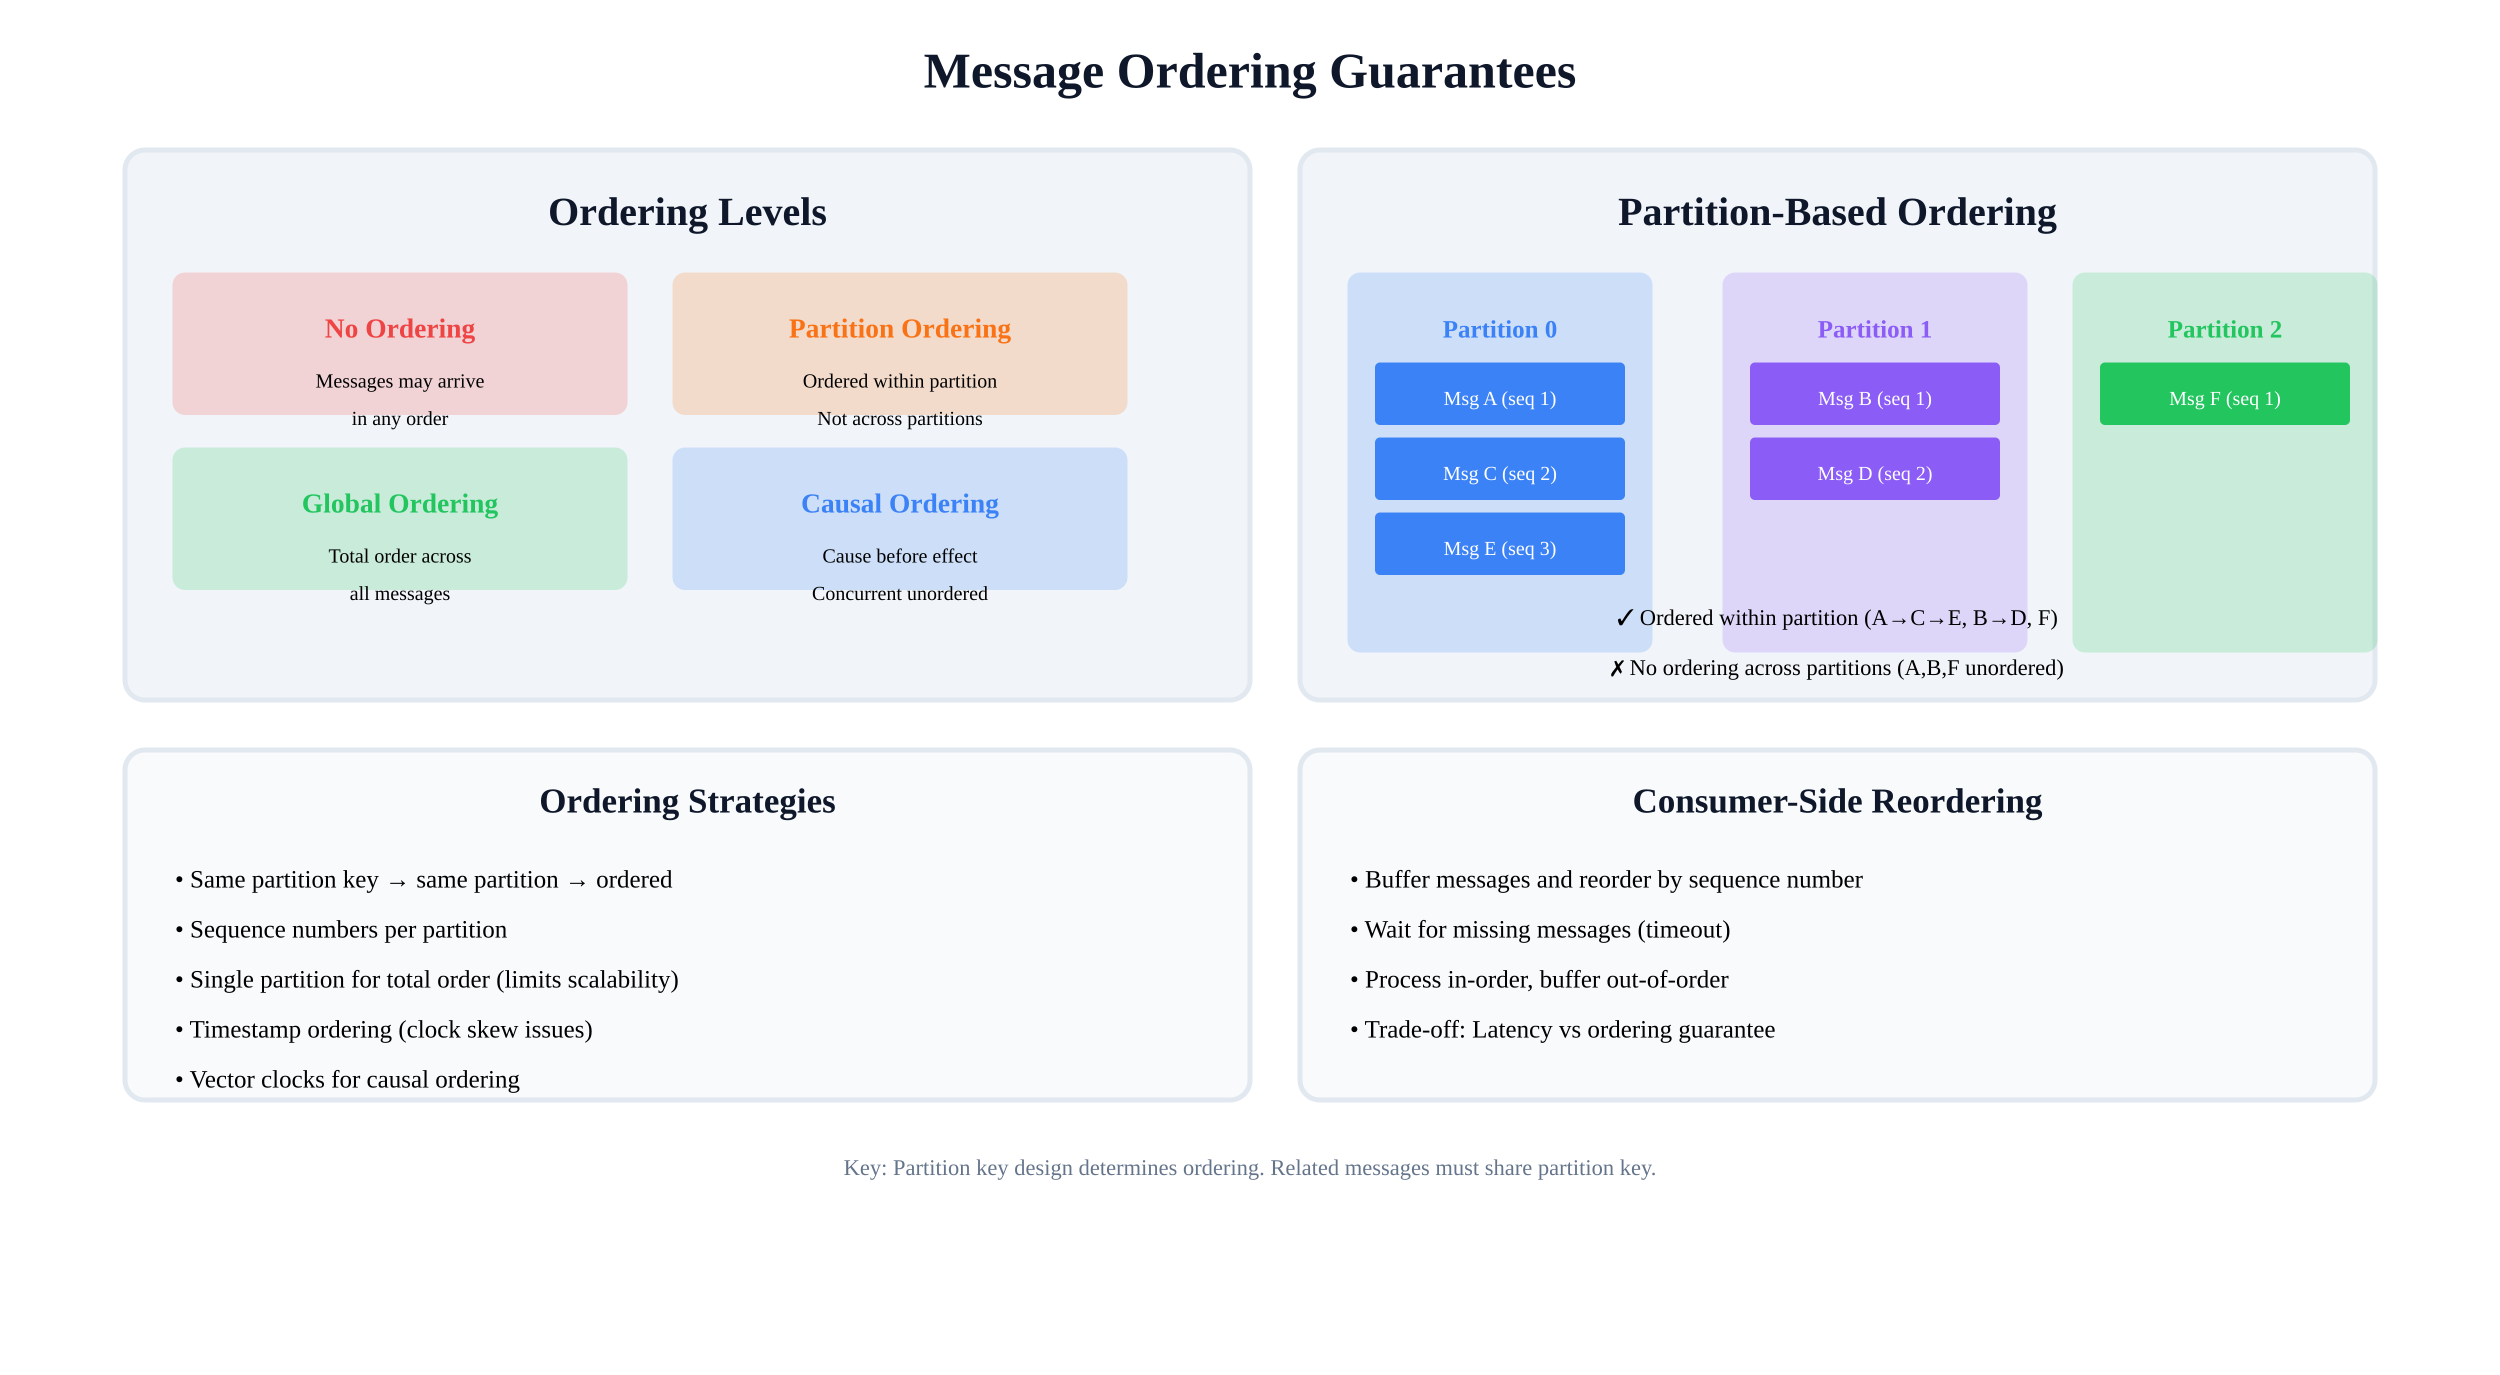
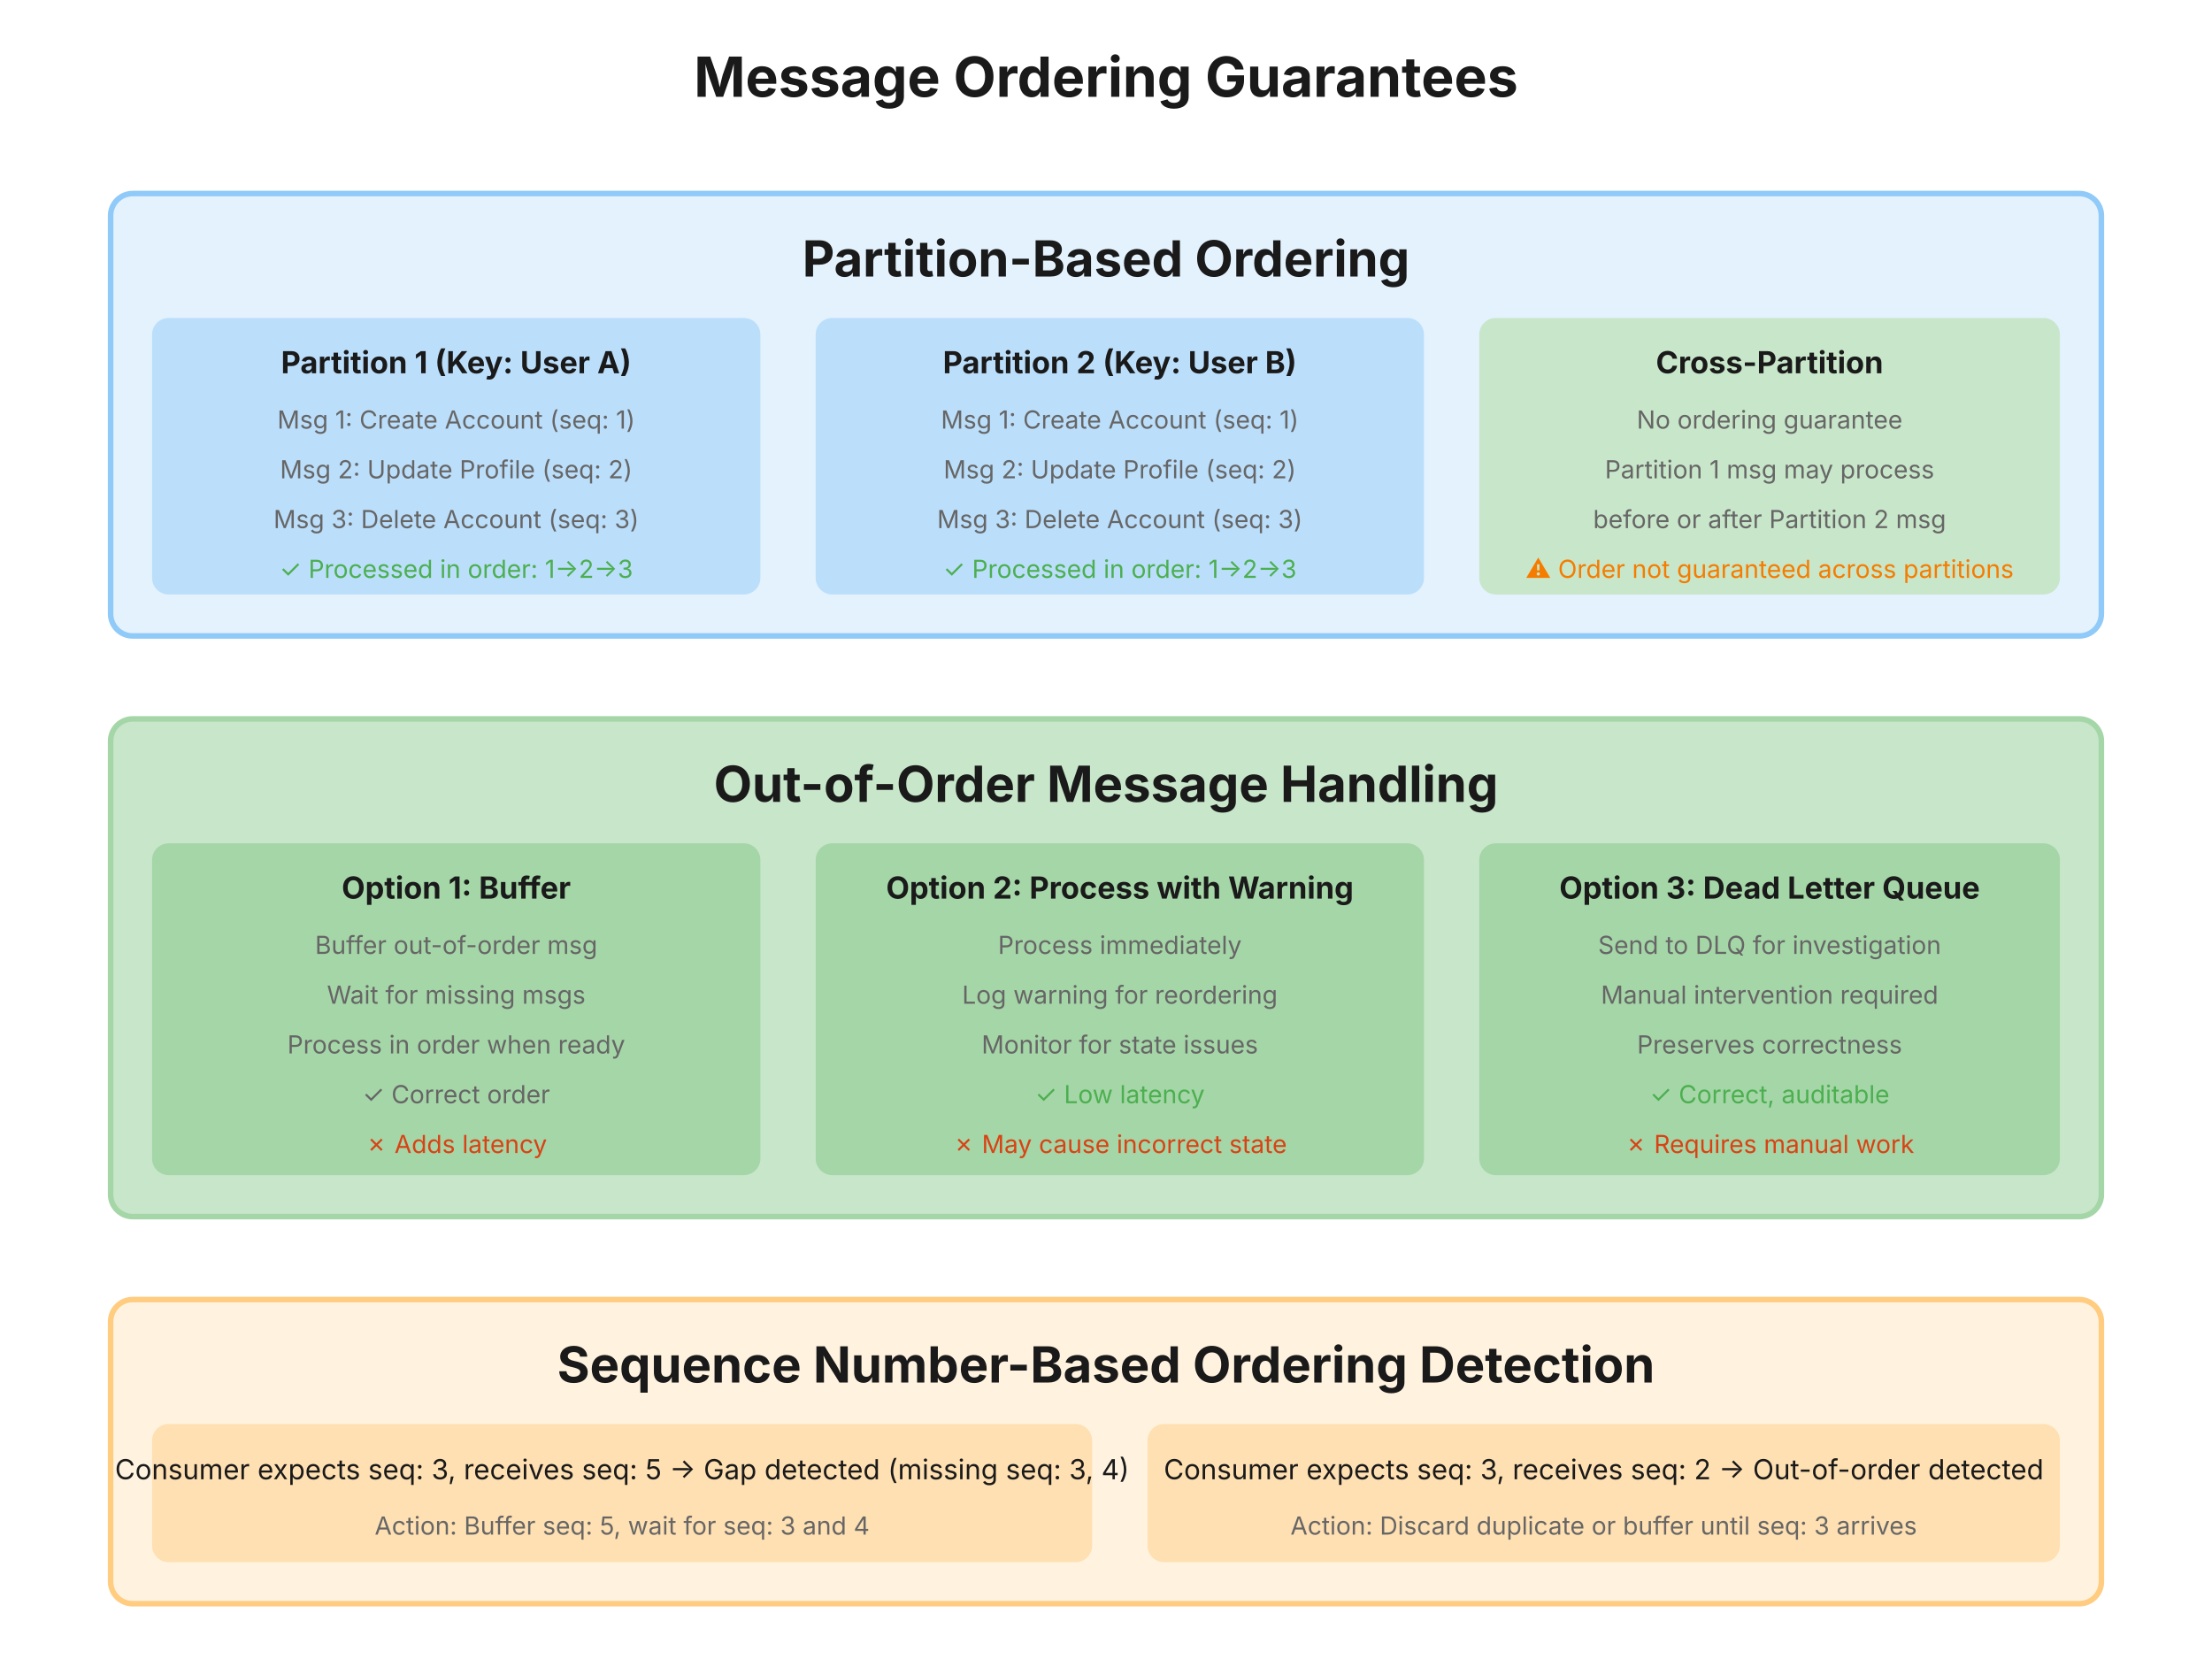
- <svg xmlns="http://www.w3.org/2000/svg" viewBox="0 0 1000 550">
-   <defs>
-     <marker id="orderArrow" markerWidth="10" markerHeight="7" refX="9" refY="3.5" orient="auto">
-       <polygon points="0 0, 10 3.5, 0 7" fill="#3b82f6" />
-     </marker>
-   </defs>
-   <rect width="1000" height="550" fill="#ffffff" />
-   <text x="500" y="35" text-anchor="middle" font-size="20" font-weight="bold" fill="var(--text-primary, #0f172a">Message Ordering Guarantees</text>
-   <rect x="50" y="60" width="450" height="220" rx="8" fill="#f1f5f9" stroke="#e2e8f0" stroke-width="2" />
-   <text x="275" y="90" text-anchor="middle" font-size="16" font-weight="bold" fill="var(--text-primary, #0f172a">Ordering Levels</text>
-   <rect x="70" y="110" width="180" height="55" rx="4" fill="#ef4444" opacity="0.2" stroke="#ef4444" stroke-width="2" />
-   <text x="160" y="135" text-anchor="middle" font-size="11" font-weight="bold" fill="#ef4444">No Ordering</text>
-   <text x="160" y="155" text-anchor="middle" font-size="8" fill="var(--text-secondary, #47556ird">Messages may arrive</text>
-   <text x="160" y="170" text-anchor="middle" font-size="8" fill="var(--text-secondary, #47556ird">in any order</text>
-   <rect x="270" y="110" width="180" height="55" rx="4" fill="#f97316" opacity="0.2" stroke="#f97316" stroke-width="2" />
-   <text x="360" y="135" text-anchor="middle" font-size="11" font-weight="bold" fill="#f97316">Partition Ordering</text>
-   <text x="360" y="155" text-anchor="middle" font-size="8" fill="var(--text-secondary, #47556ird">Ordered within partition</text>
-   <text x="360" y="170" text-anchor="middle" font-size="8" fill="var(--text-secondary, #47556ird">Not across partitions</text>
-   <rect x="70" y="180" width="180" height="55" rx="4" fill="#22c55e" opacity="0.2" stroke="#22c55e" stroke-width="2" />
-   <text x="160" y="205" text-anchor="middle" font-size="11" font-weight="bold" fill="#22c55e">Global Ordering</text>
-   <text x="160" y="225" text-anchor="middle" font-size="8" fill="var(--text-secondary, #47556ird">Total order across</text>
-   <text x="160" y="240" text-anchor="middle" font-size="8" fill="var(--text-secondary, #47556ird">all messages</text>
-   <rect x="270" y="180" width="180" height="55" rx="4" fill="#3b82f6" opacity="0.2" stroke="#3b82f6" stroke-width="2" />
-   <text x="360" y="205" text-anchor="middle" font-size="11" font-weight="bold" fill="#3b82f6">Causal Ordering</text>
-   <text x="360" y="225" text-anchor="middle" font-size="8" fill="var(--text-secondary, #47556ird">Cause before effect</text>
-   <text x="360" y="240" text-anchor="middle" font-size="8" fill="var(--text-secondary, #47556ird">Concurrent unordered</text>
-   <rect x="520" y="60" width="430" height="220" rx="8" fill="#f1f5f9" stroke="#e2e8f0" stroke-width="2" />
-   <text x="735" y="90" text-anchor="middle" font-size="16" font-weight="bold" fill="var(--text-primary, #0f172a">Partition-Based Ordering</text>
-   <rect x="540" y="110" width="120" height="150" rx="4" fill="#3b82f6" opacity="0.2" stroke="#3b82f6" stroke-width="2" />
-   <text x="600" y="135" text-anchor="middle" font-size="10" font-weight="bold" fill="#3b82f6">Partition 0</text>
-   <rect x="550" y="145" width="100" height="25" rx="2" fill="#3b82f6" />
-   <text x="600" y="162" text-anchor="middle" font-size="8" fill="#ffffff">Msg A (seq 1)</text>
-   <rect x="550" y="175" width="100" height="25" rx="2" fill="#3b82f6" />
-   <text x="600" y="192" text-anchor="middle" font-size="8" fill="#ffffff">Msg C (seq 2)</text>
-   <rect x="550" y="205" width="100" height="25" rx="2" fill="#3b82f6" />
-   <text x="600" y="222" text-anchor="middle" font-size="8" fill="#ffffff">Msg E (seq 3)</text>
-   <rect x="690" y="110" width="120" height="150" rx="4" fill="#8b5cf6" opacity="0.2" stroke="#8b5cf6" stroke-width="2" />
-   <text x="750" y="135" text-anchor="middle" font-size="10" font-weight="bold" fill="#8b5cf6">Partition 1</text>
-   <rect x="700" y="145" width="100" height="25" rx="2" fill="#8b5cf6" />
-   <text x="750" y="162" text-anchor="middle" font-size="8" fill="#ffffff">Msg B (seq 1)</text>
-   <rect x="700" y="175" width="100" height="25" rx="2" fill="#8b5cf6" />
-   <text x="750" y="192" text-anchor="middle" font-size="8" fill="#ffffff">Msg D (seq 2)</text>
-   <rect x="830" y="110" width="120" height="150" rx="4" fill="#22c55e" opacity="0.2" stroke="#22c55e" stroke-width="2" />
-   <text x="890" y="135" text-anchor="middle" font-size="10" font-weight="bold" fill="#22c55e">Partition 2</text>
-   <rect x="840" y="145" width="100" height="25" rx="2" fill="#22c55e" />
-   <text x="890" y="162" text-anchor="middle" font-size="8" fill="#ffffff">Msg F (seq 1)</text>
-   <text x="735" y="250" text-anchor="middle" font-size="9" fill="var(--text-secondary, #47556ird">✓ Ordered within partition (A→C→E, B→D, F)</text>
-   <text x="735" y="270" text-anchor="middle" font-size="9" fill="var(--text-secondary, #47556ird">✗ No ordering across partitions (A,B,F unordered)</text>
-   <rect x="50" y="300" width="450" height="140" rx="8" fill="#f8fafc" stroke="#e2e8f0" stroke-width="2" />
-   <text x="275" y="325" text-anchor="middle" font-size="14" font-weight="bold" fill="var(--text-primary, #0f172a">Ordering Strategies</text>
-   <text x="70" y="355" font-size="10" fill="var(--text-secondary, #47556ird">• Same partition key → same partition → ordered</text>
-   <text x="70" y="375" font-size="10" fill="var(--text-secondary, #47556ird">• Sequence numbers per partition</text>
-   <text x="70" y="395" font-size="10" fill="var(--text-secondary, #47556ird">• Single partition for total order (limits scalability)</text>
-   <text x="70" y="415" font-size="10" fill="var(--text-secondary, #47556ird">• Timestamp ordering (clock skew issues)</text>
-   <text x="70" y="435" font-size="10" fill="var(--text-secondary, #47556ird">• Vector clocks for causal ordering</text>
-   <rect x="520" y="300" width="430" height="140" rx="8" fill="#f8fafc" stroke="#e2e8f0" stroke-width="2" />
-   <text x="735" y="325" text-anchor="middle" font-size="14" font-weight="bold" fill="var(--text-primary, #0f172a">Consumer-Side Reordering</text>
-   <text x="540" y="355" font-size="10" fill="var(--text-secondary, #47556ird">• Buffer messages and reorder by sequence number</text>
-   <text x="540" y="375" font-size="10" fill="var(--text-secondary, #47556ird">• Wait for missing messages (timeout)</text>
-   <text x="540" y="395" font-size="10" fill="var(--text-secondary, #47556ird">• Process in-order, buffer out-of-order</text>
-   <text x="540" y="415" font-size="10" fill="var(--text-secondary, #47556ird">• Trade-off: Latency vs ordering guarantee</text>
-   <text x="500" y="470" text-anchor="middle" font-size="9" fill="var(--text-muted, #64748b">Key: Partition key design determines ordering. Related messages must share partition key.</text>
+ <svg xmlns="http://www.w3.org/2000/svg" viewBox="0 0 800 600" font-family="system-ui, -apple-system, sans-serif">
+   <rect width="800" height="600" fill="#ffffff" />
+   <text x="400" y="35" font-size="20" font-weight="bold" text-anchor="middle" fill="#1a1a1a">Message Ordering Guarantees</text>
+   <rect x="40" y="70" width="720" height="160" rx="8" fill="#e3f2fd" stroke="#90caf9" stroke-width="2" />
+   <text x="400" y="100" font-size="18" font-weight="bold" text-anchor="middle" fill="#1a1a1a">Partition-Based Ordering</text>
+   <rect x="55" y="115" width="220" height="100" rx="6" fill="#bbdefb" />
+   <text x="165" y="135" font-size="11" font-weight="bold" text-anchor="middle" fill="#1a1a1a">Partition 1 (Key: User A)</text>
+   <text x="165" y="155" font-size="9" text-anchor="middle" fill="#666666">Msg 1: Create Account (seq: 1)</text>
+   <text x="165" y="173" font-size="9" text-anchor="middle" fill="#666666">Msg 2: Update Profile (seq: 2)</text>
+   <text x="165" y="191" font-size="9" text-anchor="middle" fill="#666666">Msg 3: Delete Account (seq: 3)</text>
+   <text x="165" y="209" font-size="9" text-anchor="middle" fill="#4caf50">✓ Processed in order: 1→2→3</text>
+   <rect x="295" y="115" width="220" height="100" rx="6" fill="#bbdefb" />
+   <text x="405" y="135" font-size="11" font-weight="bold" text-anchor="middle" fill="#1a1a1a">Partition 2 (Key: User B)</text>
+   <text x="405" y="155" font-size="9" text-anchor="middle" fill="#666666">Msg 1: Create Account (seq: 1)</text>
+   <text x="405" y="173" font-size="9" text-anchor="middle" fill="#666666">Msg 2: Update Profile (seq: 2)</text>
+   <text x="405" y="191" font-size="9" text-anchor="middle" fill="#666666">Msg 3: Delete Account (seq: 3)</text>
+   <text x="405" y="209" font-size="9" text-anchor="middle" fill="#4caf50">✓ Processed in order: 1→2→3</text>
+   <rect x="535" y="115" width="210" height="100" rx="6" fill="#c8e6c9" />
+   <text x="640" y="135" font-size="11" font-weight="bold" text-anchor="middle" fill="#1a1a1a">Cross-Partition</text>
+   <text x="640" y="155" font-size="9" text-anchor="middle" fill="#666666">No ordering guarantee</text>
+   <text x="640" y="173" font-size="9" text-anchor="middle" fill="#666666">Partition 1 msg may process</text>
+   <text x="640" y="191" font-size="9" text-anchor="middle" fill="#666666">before or after Partition 2 msg</text>
+   <text x="640" y="209" font-size="9" text-anchor="middle" fill="#f57c00">⚠ Order not guaranteed across partitions</text>
+   <rect x="40" y="260" width="720" height="180" rx="8" fill="#c8e6c9" stroke="#a5d6a7" stroke-width="2" />
+   <text x="400" y="290" font-size="18" font-weight="bold" text-anchor="middle" fill="#1a1a1a">Out-of-Order Message Handling</text>
+   <rect x="55" y="305" width="220" height="120" rx="6" fill="#a5d6a7" />
+   <text x="165" y="325" font-size="11" font-weight="bold" text-anchor="middle" fill="#1a1a1a">Option 1: Buffer</text>
+   <text x="165" y="345" font-size="9" text-anchor="middle" fill="#666666">Buffer out-of-order msg</text>
+   <text x="165" y="363" font-size="9" text-anchor="middle" fill="#666666">Wait for missing msgs</text>
+   <text x="165" y="381" font-size="9" text-anchor="middle" fill="#666666">Process in order when ready</text>
+   <text x="165" y="399" font-size="9" text-anchor="middle" fill="#666666">✓ Correct order</text>
+   <text x="165" y="417" font-size="9" text-anchor="middle" fill="#d84315">✗ Adds latency</text>
+   <rect x="295" y="305" width="220" height="120" rx="6" fill="#a5d6a7" />
+   <text x="405" y="325" font-size="11" font-weight="bold" text-anchor="middle" fill="#1a1a1a">Option 2: Process with Warning</text>
+   <text x="405" y="345" font-size="9" text-anchor="middle" fill="#666666">Process immediately</text>
+   <text x="405" y="363" font-size="9" text-anchor="middle" fill="#666666">Log warning for reordering</text>
+   <text x="405" y="381" font-size="9" text-anchor="middle" fill="#666666">Monitor for state issues</text>
+   <text x="405" y="399" font-size="9" text-anchor="middle" fill="#4caf50">✓ Low latency</text>
+   <text x="405" y="417" font-size="9" text-anchor="middle" fill="#d84315">✗ May cause incorrect state</text>
+   <rect x="535" y="305" width="210" height="120" rx="6" fill="#a5d6a7" />
+   <text x="640" y="325" font-size="11" font-weight="bold" text-anchor="middle" fill="#1a1a1a">Option 3: Dead Letter Queue</text>
+   <text x="640" y="345" font-size="9" text-anchor="middle" fill="#666666">Send to DLQ for investigation</text>
+   <text x="640" y="363" font-size="9" text-anchor="middle" fill="#666666">Manual intervention required</text>
+   <text x="640" y="381" font-size="9" text-anchor="middle" fill="#666666">Preserves correctness</text>
+   <text x="640" y="399" font-size="9" text-anchor="middle" fill="#4caf50">✓ Correct, auditable</text>
+   <text x="640" y="417" font-size="9" text-anchor="middle" fill="#d84315">✗ Requires manual work</text>
+   <rect x="40" y="470" width="720" height="110" rx="8" fill="#fff3e0" stroke="#ffcc80" stroke-width="2" />
+   <text x="400" y="500" font-size="18" font-weight="bold" text-anchor="middle" fill="#1a1a1a">Sequence Number-Based Ordering Detection</text>
+   <rect x="55" y="515" width="340" height="50" rx="6" fill="#ffe0b2" />
+   <text x="225" y="535" font-size="10" text-anchor="middle" fill="#1a1a1a">Consumer expects seq: 3, receives seq: 5 → Gap detected (missing seq: 3, 4)</text>
+   <text x="225" y="555" font-size="9" text-anchor="middle" fill="#666666">Action: Buffer seq: 5, wait for seq: 3 and 4</text>
+   <rect x="415" y="515" width="330" height="50" rx="6" fill="#ffe0b2" />
+   <text x="580" y="535" font-size="10" text-anchor="middle" fill="#1a1a1a">Consumer expects seq: 3, receives seq: 2 → Out-of-order detected</text>
+   <text x="580" y="555" font-size="9" text-anchor="middle" fill="#666666">Action: Discard duplicate or buffer until seq: 3 arrives</text>
</svg>
